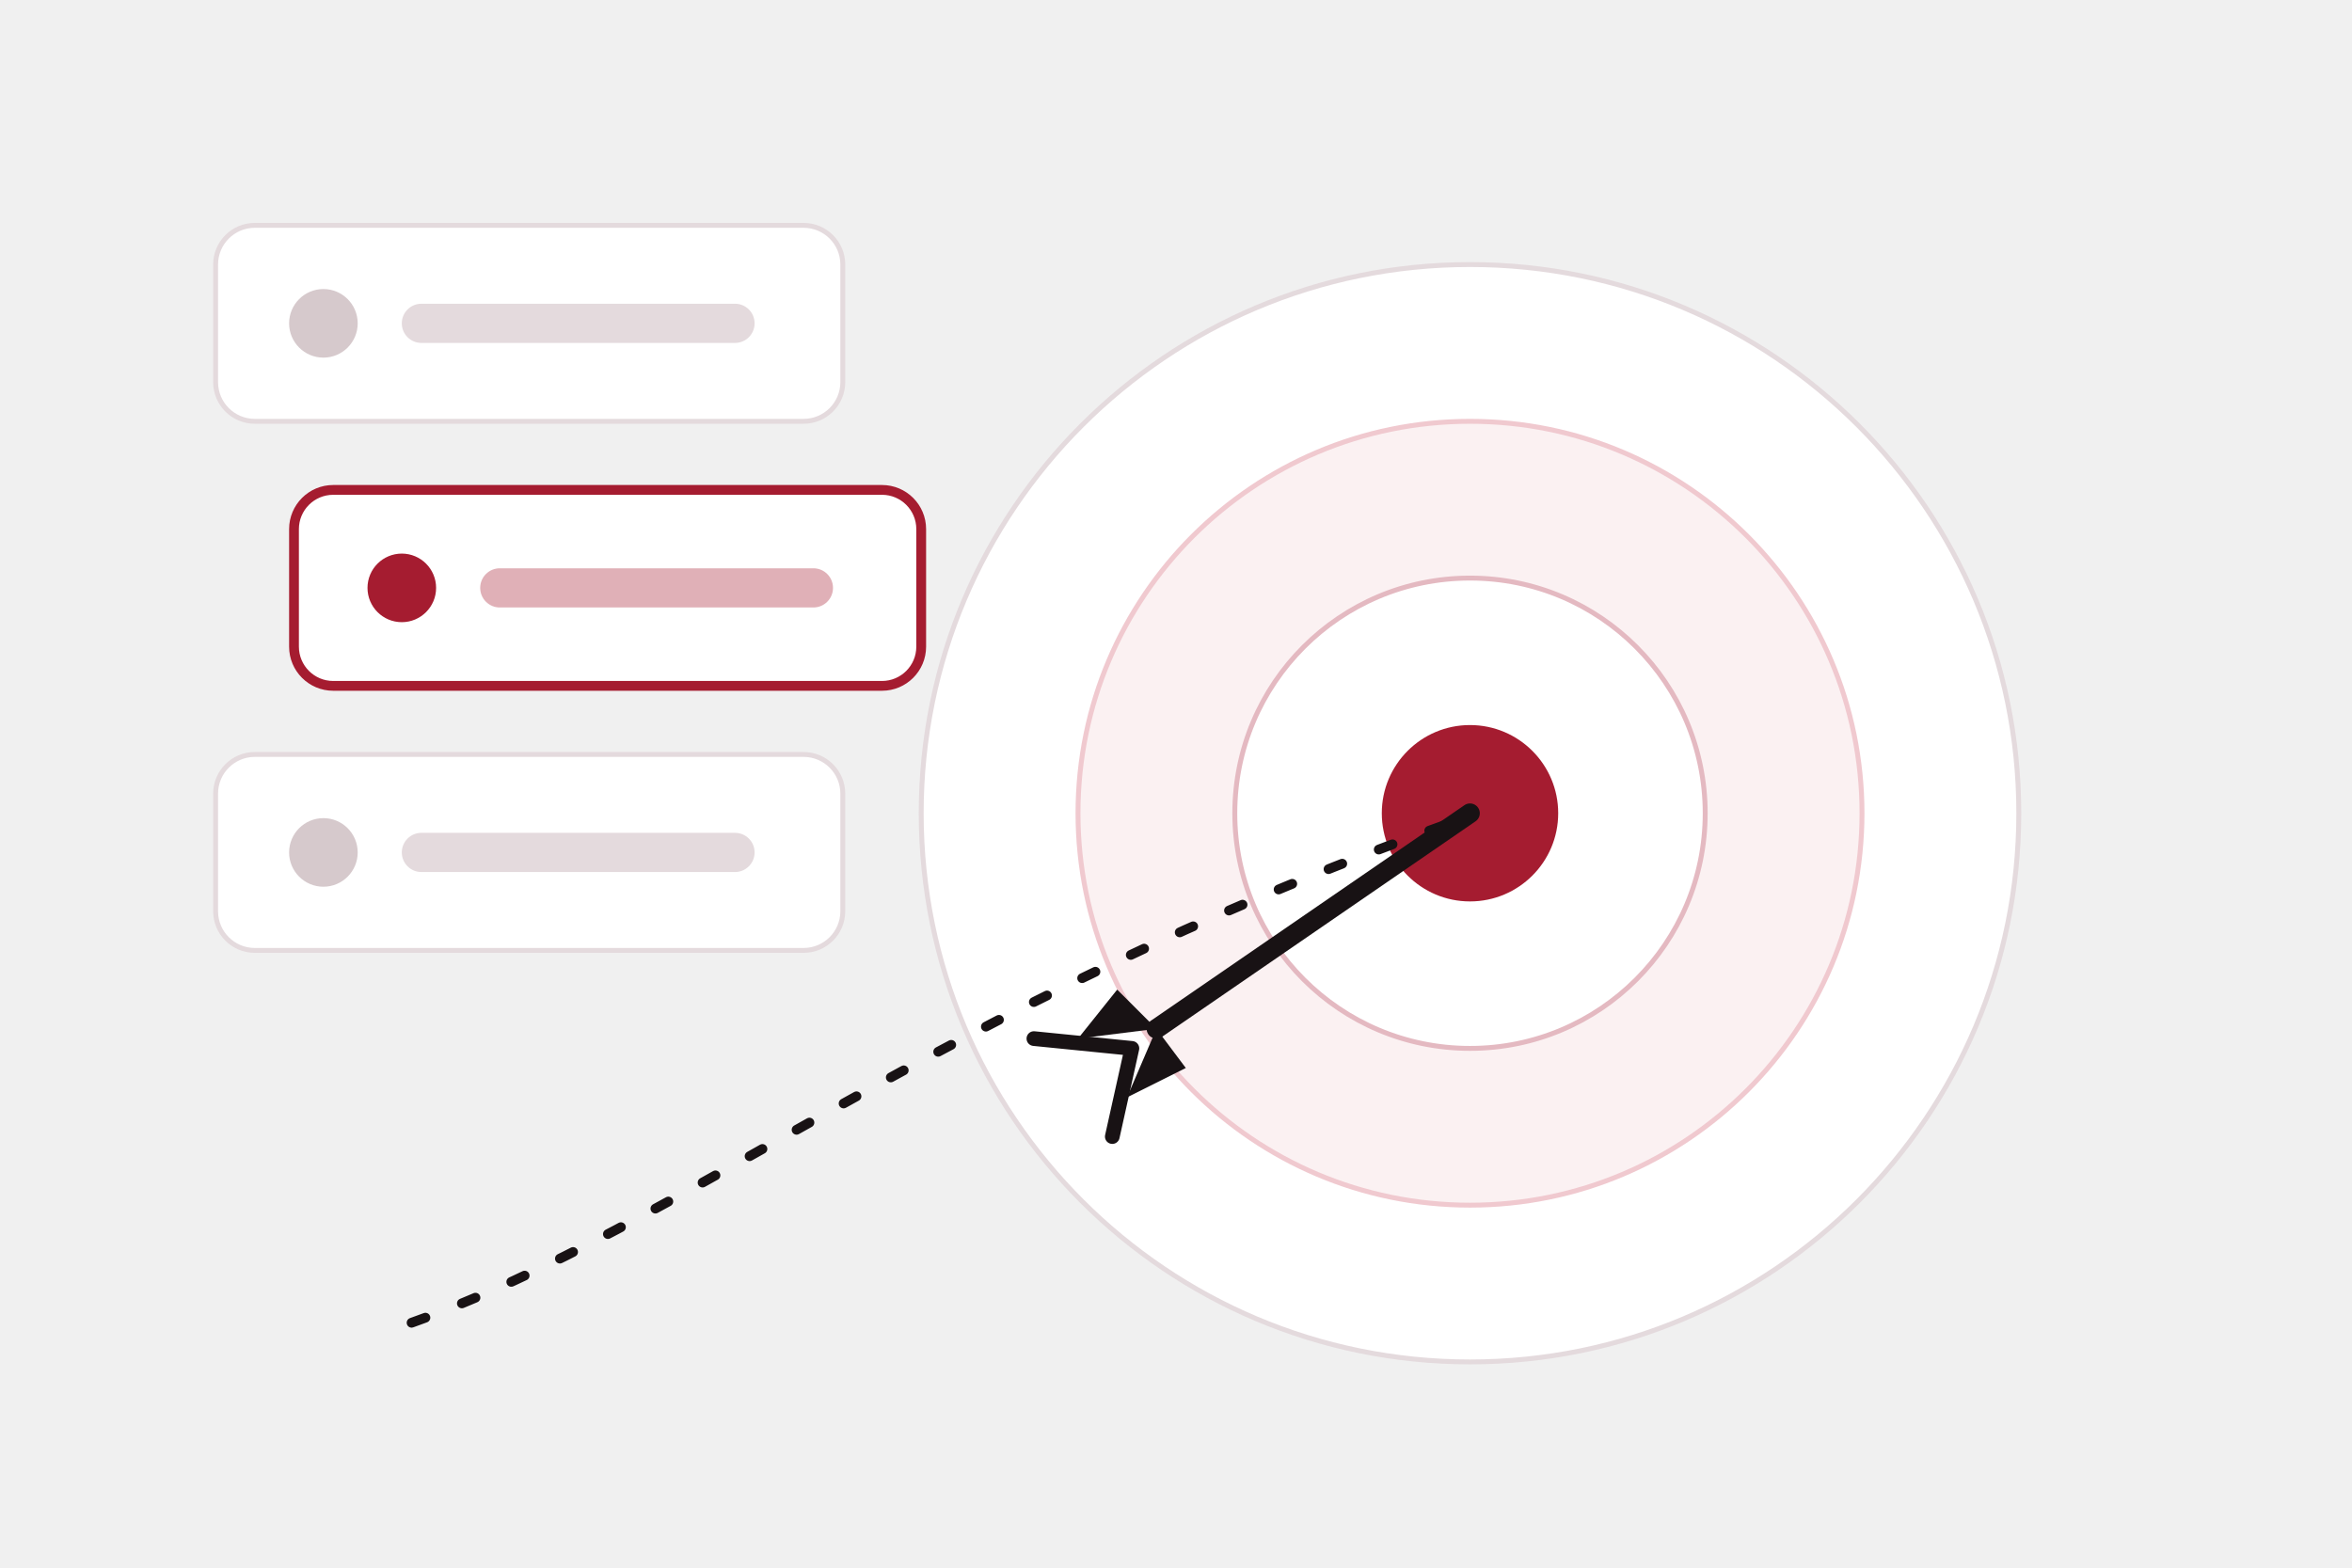
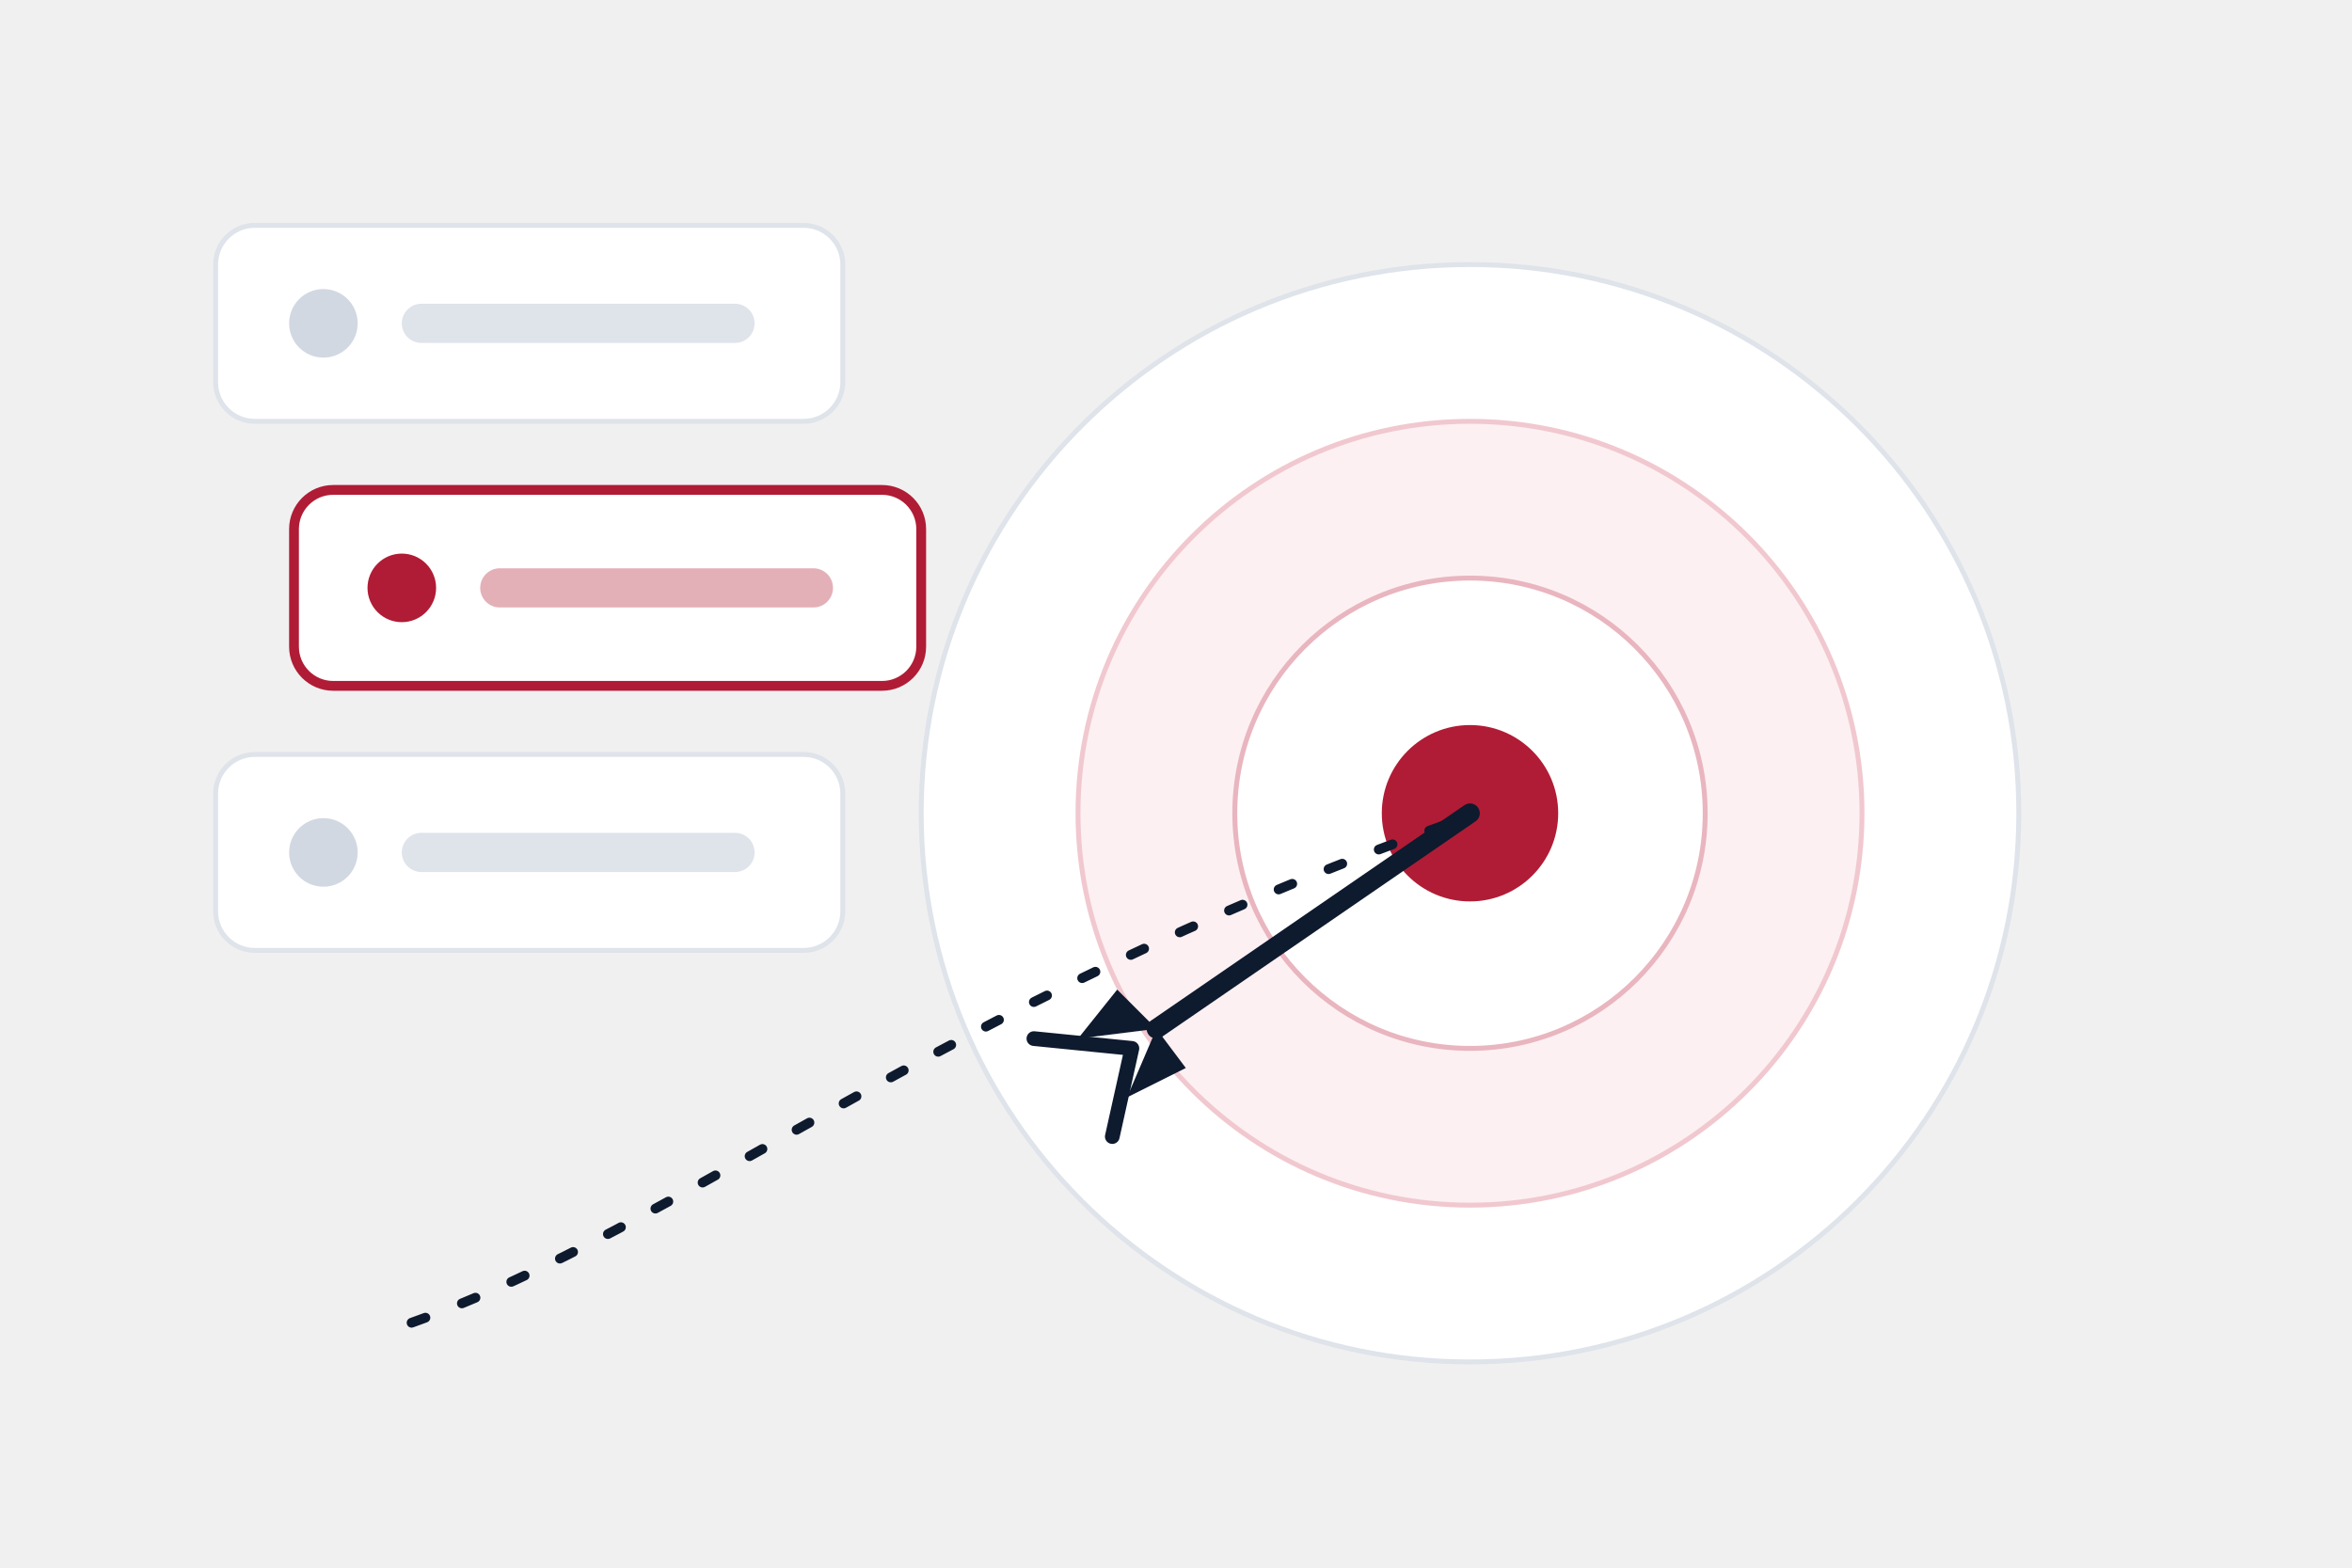
<svg xmlns="http://www.w3.org/2000/svg" viewBox="0 0 480 320" fill="none">
-   <circle cx="300" cy="166" r="112" fill="#fff" stroke="#e4dadd" />
-   <circle cx="300" cy="166" r="80" fill="#fbf1f2" stroke="#f0c9cf" />
-   <circle cx="300" cy="166" r="48" fill="#fff" stroke="#e4b9c1" />
-   <circle cx="300" cy="166" r="18" fill="#a51c30" />
-   <path d="M84 270 C 140 250, 190 206, 296 168" stroke="#181214" stroke-width="2" stroke-dasharray="3 8" stroke-linecap="round" />
-   <path d="M300 166 L 236 210" stroke="#181214" stroke-width="4" stroke-linecap="round" />
-   <path d="M236 210 l-16 2 l8 -10 z M236 210 l-6 14 l12 -6 z" fill="#181214" />
-   <path d="M231 214 l-20 -2 M231 214 l-4 18" stroke="#181214" stroke-width="3" stroke-linecap="round" />
+   <circle cx="300" cy="166" r="112" fill="#fff" stroke="#dfe3ea" />
+   <circle cx="300" cy="166" r="80" fill="#fcf0f2" stroke="#f1c8cf" />
+   <circle cx="300" cy="166" r="48" fill="#fff" stroke="#e9b5bf" />
+   <circle cx="300" cy="166" r="18" fill="#b01c35" />
+   <path d="M84 270 C 140 250, 190 206, 296 168" stroke="#0e1a2e" stroke-width="2" stroke-dasharray="3 8" stroke-linecap="round" />
+   <path d="M300 166 L 236 210" stroke="#0e1a2e" stroke-width="4" stroke-linecap="round" />
+   <path d="M236 210 l-16 2 l8 -10 z M236 210 l-6 14 l12 -6 z" fill="#0e1a2e" />
+   <path d="M231 214 l-20 -2 M231 214 l-4 18" stroke="#0e1a2e" stroke-width="3" stroke-linecap="round" />
  <g>
-     <rect x="44" y="46" width="128" height="40" rx="8" fill="#fff" stroke="#e4dadd" />
-     <circle cx="66" cy="66" r="7" fill="#d6c9cc" />
-     <rect x="82" y="62" width="72" height="8" rx="4" fill="#e4dadd" />
-     <rect x="60" y="100" width="128" height="40" rx="8" fill="#fff" stroke="#a51c30" stroke-width="2" />
-     <circle cx="82" cy="120" r="7" fill="#a51c30" />
-     <rect x="98" y="116" width="72" height="8" rx="4" fill="#a51c30" opacity=".35" />
-     <rect x="44" y="154" width="128" height="40" rx="8" fill="#fff" stroke="#e4dadd" />
-     <circle cx="66" cy="174" r="7" fill="#d6c9cc" />
-     <rect x="82" y="170" width="72" height="8" rx="4" fill="#e4dadd" />
+     <rect x="44" y="46" width="128" height="40" rx="8" fill="#fff" stroke="#dfe3ea" />
+     <circle cx="66" cy="66" r="7" fill="#d2d8e2" />
+     <rect x="82" y="62" width="72" height="8" rx="4" fill="#dfe3ea" />
+     <rect x="60" y="100" width="128" height="40" rx="8" fill="#fff" stroke="#b01c35" stroke-width="2" />
+     <circle cx="82" cy="120" r="7" fill="#b01c35" />
+     <rect x="98" y="116" width="72" height="8" rx="4" fill="#b01c35" opacity=".35" />
+     <rect x="44" y="154" width="128" height="40" rx="8" fill="#fff" stroke="#dfe3ea" />
+     <circle cx="66" cy="174" r="7" fill="#d2d8e2" />
+     <rect x="82" y="170" width="72" height="8" rx="4" fill="#dfe3ea" />
  </g>
</svg>
